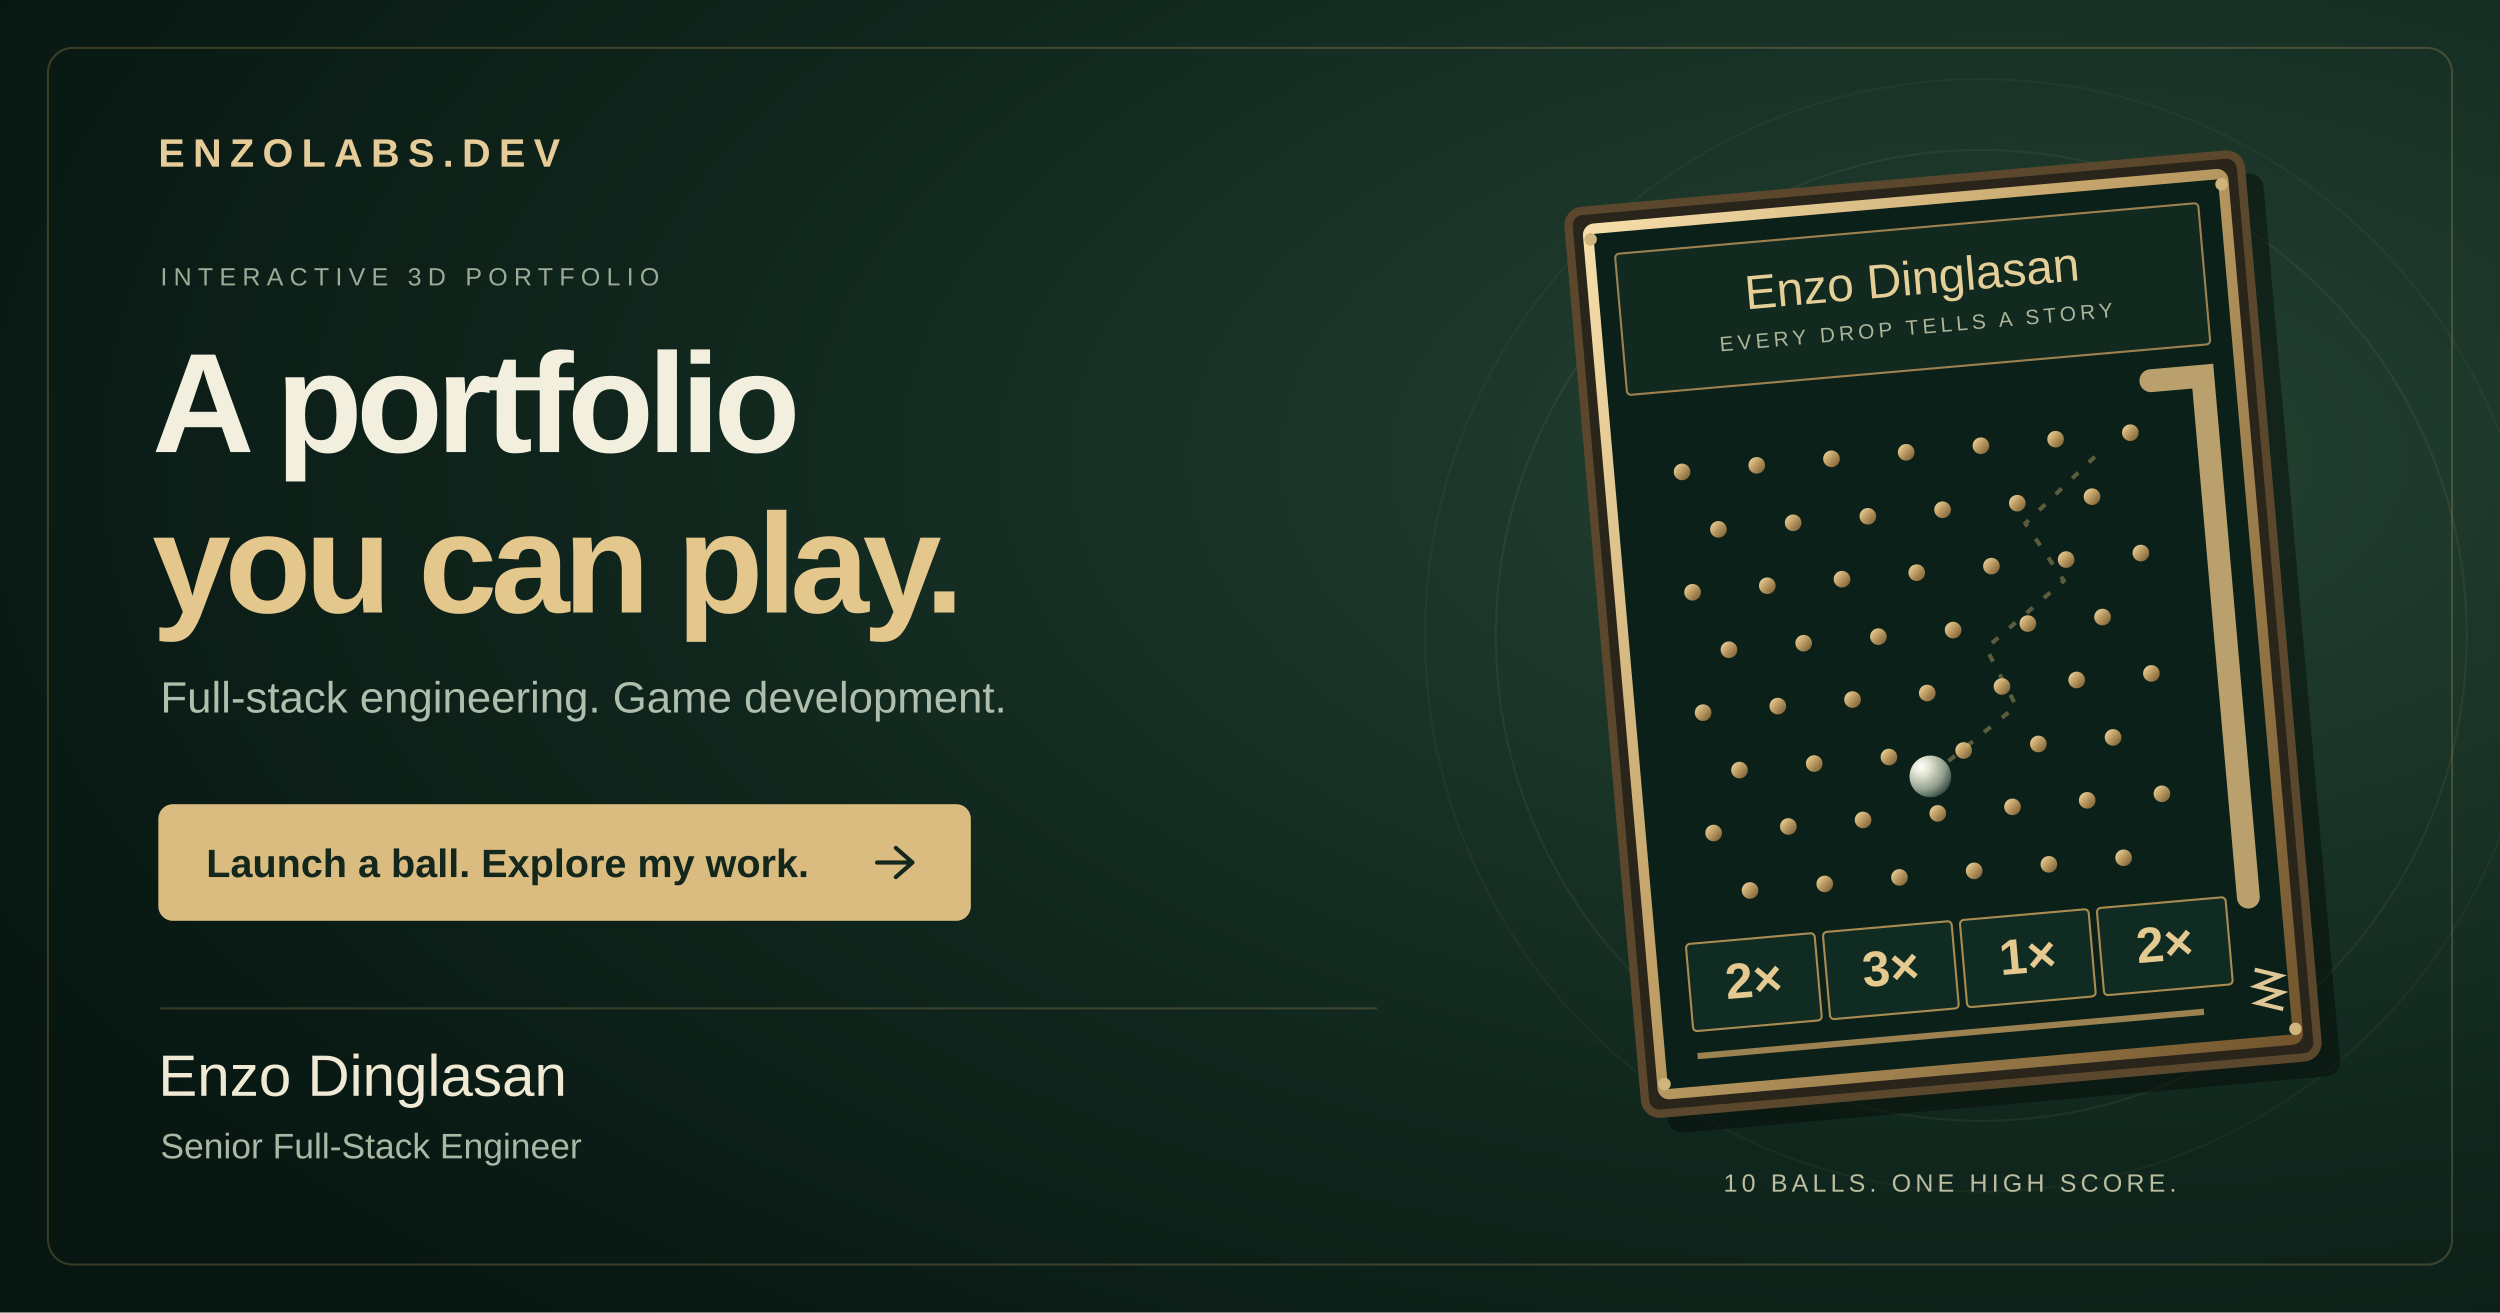
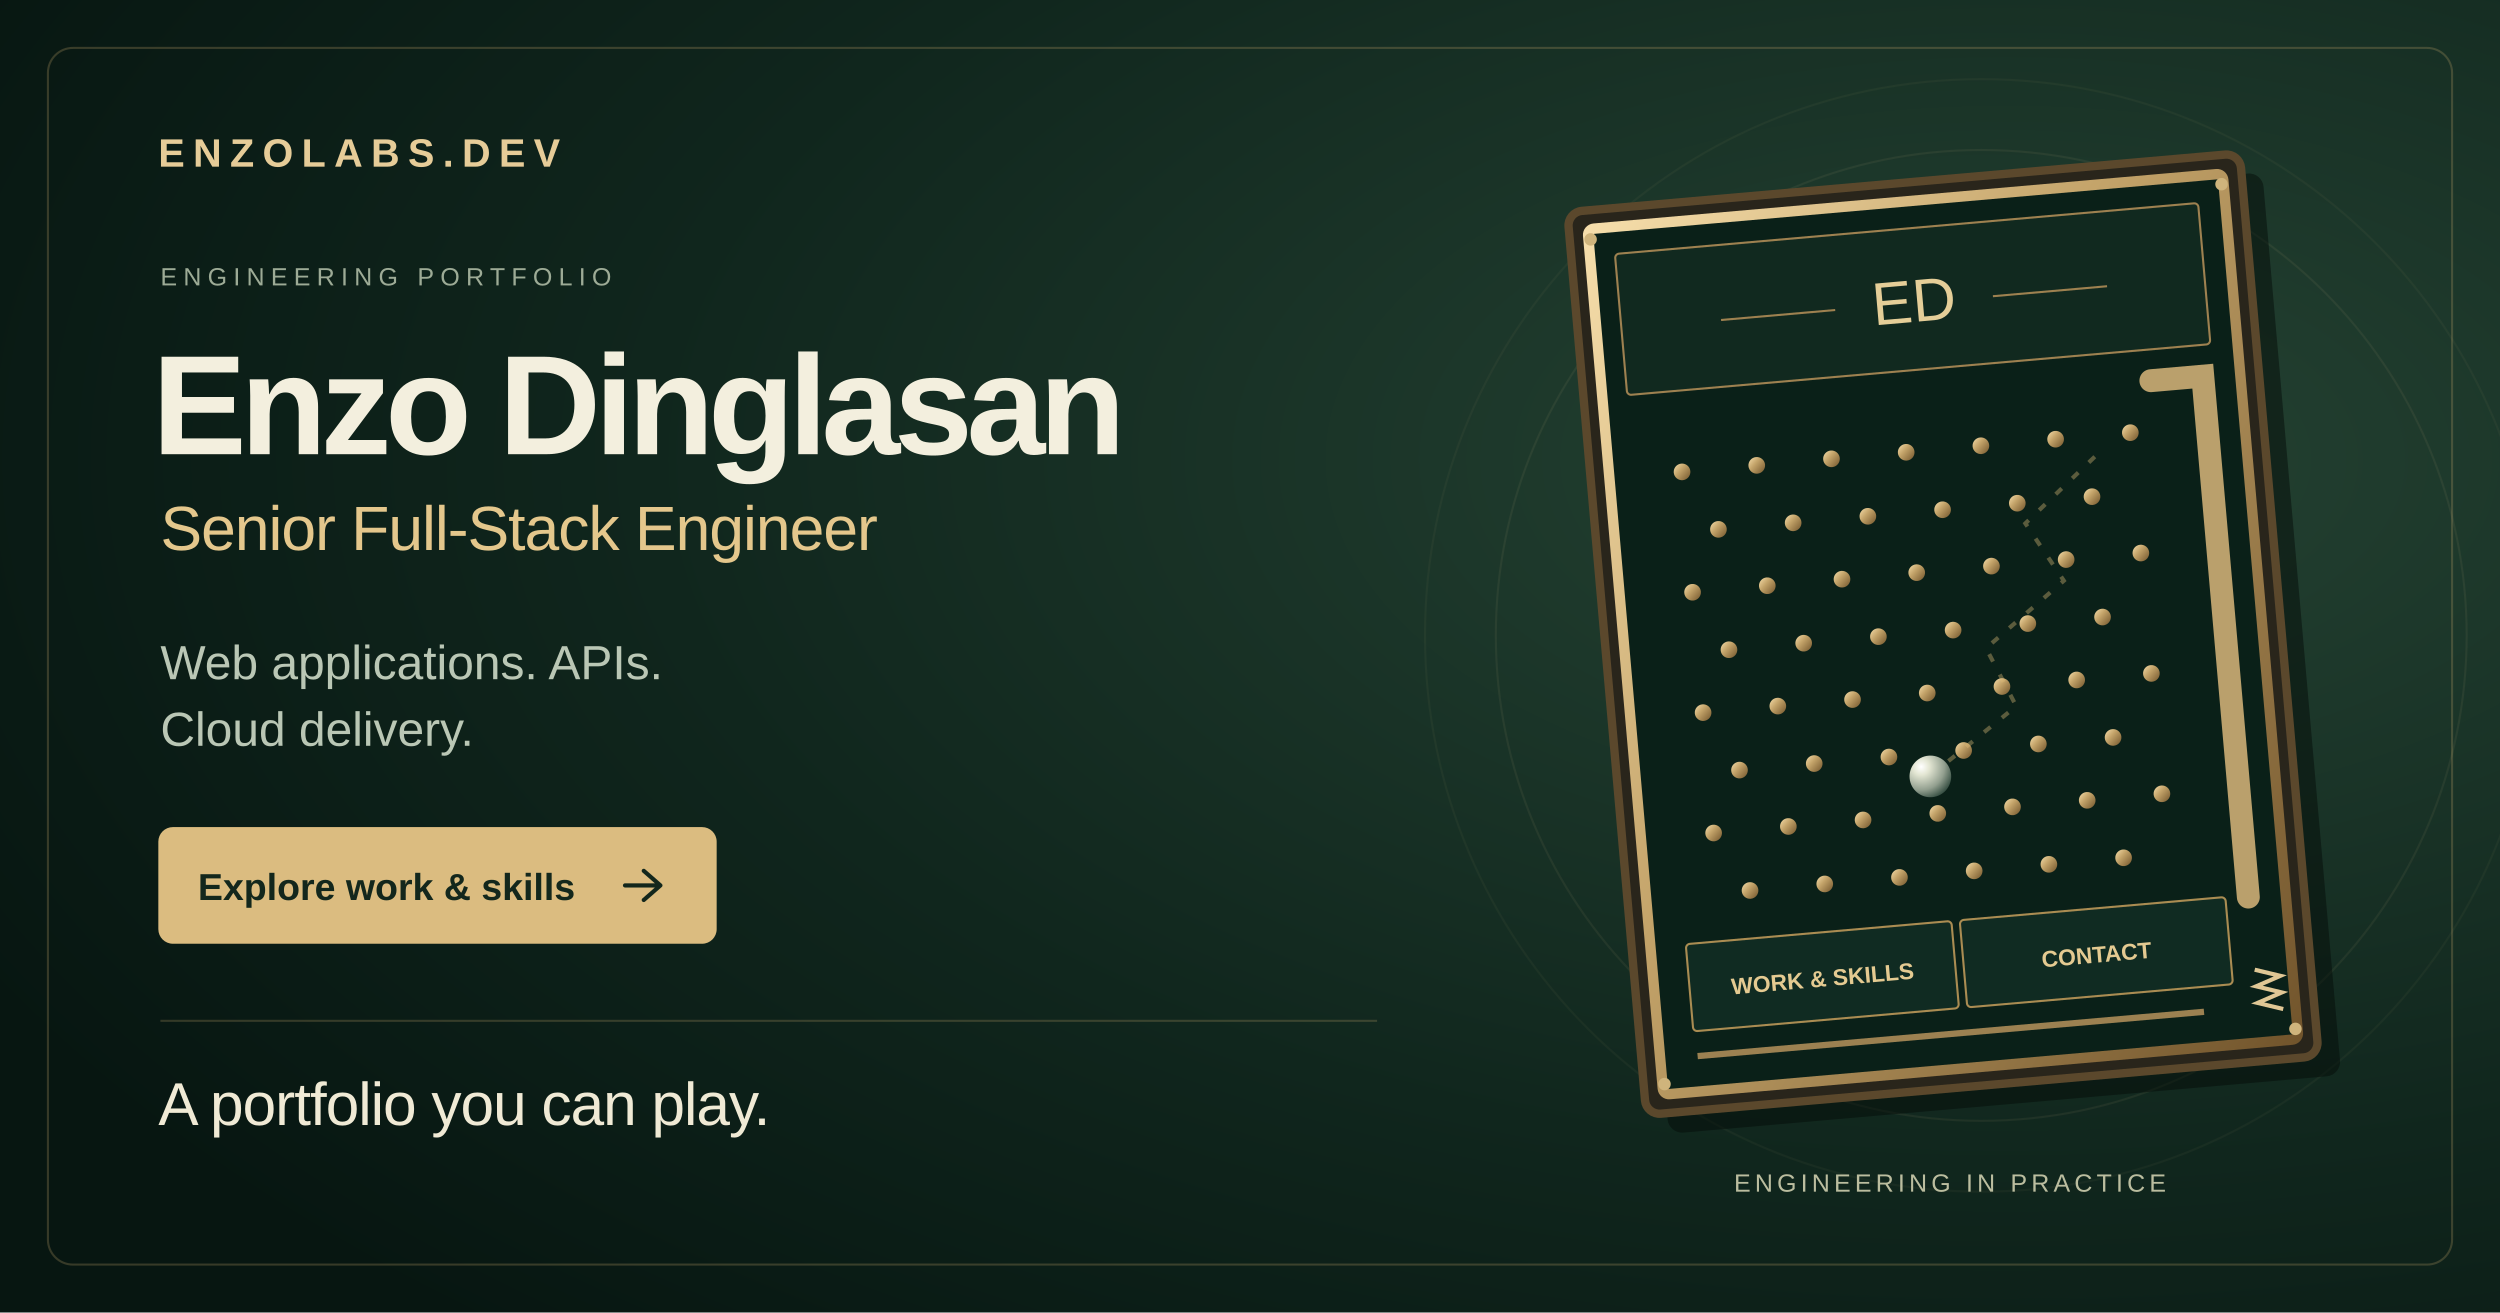
<svg xmlns="http://www.w3.org/2000/svg" width="1200" height="630" viewBox="0 0 1200 630">
  <defs>
    <radialGradient id="background" cx="80%" cy="35%" r="90%">
      <stop stop-color="#254333" />
      <stop offset=".6" stop-color="#10261d" />
      <stop offset="1" stop-color="#071611" />
    </radialGradient>
    <linearGradient id="gold" x1="0" y1="0" x2="1" y2="1">
      <stop stop-color="#f6deab" />
      <stop offset=".4" stop-color="#c4a46a" />
      <stop offset="1" stop-color="#72552c" />
    </linearGradient>
    <radialGradient id="ball" cx="30%" cy="25%" r="80%">
      <stop stop-color="#ffffff" />
      <stop offset=".25" stop-color="#e3e6d3" />
      <stop offset=".7" stop-color="#929f8f" />
      <stop offset="1" stop-color="#3b5347" />
    </radialGradient>
  </defs>
  <rect width="1200" height="630" fill="url(#background)" />
  <rect x="23" y="23" width="1154" height="584" rx="12" fill="none" stroke="#c3a46a" stroke-opacity=".26" />
  <circle cx="951" cy="305" r="233" fill="none" stroke="#d2b67d" stroke-opacity=".08" />
  <circle cx="951" cy="305" r="267" fill="none" stroke="#d2b67d" stroke-opacity=".05" />
  <g font-family="Arial, Helvetica, sans-serif">
    <text x="76" y="80" font-size="19" font-weight="bold" letter-spacing="4" fill="#e6cc98">ENZOLABS.DEV</text>
-     <text x="77" y="137" font-size="12" letter-spacing="3" fill="#9dab96">INTERACTIVE 3D PORTFOLIO</text>
-     <text x="73" y="217" font-size="68" letter-spacing="-3" font-weight="bold" fill="#f3efde">A portfolio</text>
-     <text x="73" y="294" font-size="68" letter-spacing="-3" font-weight="bold" fill="#e4c78c">you can play.</text>
-     <text x="77" y="342" font-size="21" fill="#b0bfad">Full-stack engineering. Game development.</text>
-     <rect x="76" y="386" width="390" height="56" rx="7" fill="#dbbc80" />
-     <text x="99" y="421" font-size="19" font-weight="bold" fill="#13271c">Launch a ball. Explore my work.</text>
-     <path d="M430 407l8 7-8 7m-9-7h17" fill="none" stroke="#13271c" stroke-width="2" stroke-linecap="round" stroke-linejoin="round" />
-     <path d="M77 484H661" stroke="#c3a46a" stroke-opacity=".24" />
-     <text x="76" y="526" font-size="28" fill="#f0ead5">Enzo Dinglasan</text>
-     <text x="77" y="556" font-size="17" fill="#a9b8a4">Senior Full-Stack Engineer</text>
+     <text x="77" y="137" font-size="12" letter-spacing="3" fill="#9dab96">ENGINEERING PORTFOLIO</text>
+     <text x="73" y="218" font-size="68" letter-spacing="-3" font-weight="bold" fill="#f3efde">Enzo Dinglasan</text>
+     <text x="77" y="264" font-size="30" letter-spacing="-.5" fill="#e4c78c">Senior Full-Stack Engineer</text>
+     <text x="77" y="326" font-size="23" fill="#bac7b5">Web applications. APIs.</text>
+     <text x="77" y="358" font-size="23" fill="#bac7b5">Cloud delivery.</text>
+     <rect x="76" y="397" width="268" height="56" rx="7" fill="#dbbc80" />
+     <text x="95" y="432" font-size="18" font-weight="bold" fill="#13271c">Explore work &amp; skills</text>
+     <path d="M309 418l8 7-8 7m-9-7h17" fill="none" stroke="#13271c" stroke-width="2" stroke-linecap="round" stroke-linejoin="round" />
+     <path d="M77 490H661" stroke="#c3a46a" stroke-opacity=".24" />
+     <text x="76" y="540" font-size="29" letter-spacing="-.5" fill="#f0ead5">A portfolio you can play.</text>
    <g transform="rotate(-5 943 308)">
      <rect x="781" y="96" width="324" height="435" rx="7" fill="#030b08" opacity=".5" />
      <rect x="771" y="86" width="324" height="435" rx="7" fill="#29251b" stroke="#5b482c" stroke-width="4" />
      <rect x="780" y="95" width="306" height="417" rx="3" fill="#0a2018" stroke="url(#gold)" stroke-width="5" />
      <rect x="792" y="108" width="281" height="68" rx="2" fill="#11291f" stroke="#9e8150" />
-       <text x="933" y="140" text-anchor="middle" font-size="23" fill="#e5ce98">Enzo Dinglasan</text>
-       <text x="933" y="159" text-anchor="middle" font-size="10" letter-spacing="2" fill="#adb59a">EVERY DROP TELLS A STORY</text>
+       <path d="M840 144h55m76 0h55" stroke="#9e8150" />
+       <text x="933" y="153" text-anchor="middle" font-size="29" fill="#e5ce98">ED</text>
      <circle cx="815" cy="215" r="4" fill="url(#gold)" />
      <circle cx="851" cy="215" r="4" fill="url(#gold)" />
      <circle cx="887" cy="215" r="4" fill="url(#gold)" />
      <circle cx="923" cy="215" r="4" fill="url(#gold)" />
      <circle cx="959" cy="215" r="4" fill="url(#gold)" />
      <circle cx="995" cy="215" r="4" fill="url(#gold)" />
      <circle cx="1031" cy="215" r="4" fill="url(#gold)" />
      <circle cx="830" cy="244" r="4" fill="url(#gold)" />
      <circle cx="866" cy="244" r="4" fill="url(#gold)" />
      <circle cx="902" cy="244" r="4" fill="url(#gold)" />
      <circle cx="938" cy="244" r="4" fill="url(#gold)" />
      <circle cx="974" cy="244" r="4" fill="url(#gold)" />
      <circle cx="1010" cy="244" r="4" fill="url(#gold)" />
      <circle cx="815" cy="273" r="4" fill="url(#gold)" />
      <circle cx="851" cy="273" r="4" fill="url(#gold)" />
      <circle cx="887" cy="273" r="4" fill="url(#gold)" />
      <circle cx="923" cy="273" r="4" fill="url(#gold)" />
      <circle cx="959" cy="273" r="4" fill="url(#gold)" />
      <circle cx="995" cy="273" r="4" fill="url(#gold)" />
      <circle cx="1031" cy="273" r="4" fill="url(#gold)" />
      <circle cx="830" cy="302" r="4" fill="url(#gold)" />
      <circle cx="866" cy="302" r="4" fill="url(#gold)" />
      <circle cx="902" cy="302" r="4" fill="url(#gold)" />
      <circle cx="938" cy="302" r="4" fill="url(#gold)" />
      <circle cx="974" cy="302" r="4" fill="url(#gold)" />
      <circle cx="1010" cy="302" r="4" fill="url(#gold)" />
      <circle cx="815" cy="331" r="4" fill="url(#gold)" />
      <circle cx="851" cy="331" r="4" fill="url(#gold)" />
      <circle cx="887" cy="331" r="4" fill="url(#gold)" />
      <circle cx="923" cy="331" r="4" fill="url(#gold)" />
      <circle cx="959" cy="331" r="4" fill="url(#gold)" />
      <circle cx="995" cy="331" r="4" fill="url(#gold)" />
      <circle cx="1031" cy="331" r="4" fill="url(#gold)" />
      <circle cx="830" cy="360" r="4" fill="url(#gold)" />
      <circle cx="866" cy="360" r="4" fill="url(#gold)" />
      <circle cx="902" cy="360" r="4" fill="url(#gold)" />
      <circle cx="938" cy="360" r="4" fill="url(#gold)" />
      <circle cx="974" cy="360" r="4" fill="url(#gold)" />
      <circle cx="1010" cy="360" r="4" fill="url(#gold)" />
      <circle cx="815" cy="389" r="4" fill="url(#gold)" />
      <circle cx="851" cy="389" r="4" fill="url(#gold)" />
      <circle cx="887" cy="389" r="4" fill="url(#gold)" />
      <circle cx="923" cy="389" r="4" fill="url(#gold)" />
      <circle cx="959" cy="389" r="4" fill="url(#gold)" />
      <circle cx="995" cy="389" r="4" fill="url(#gold)" />
      <circle cx="1031" cy="389" r="4" fill="url(#gold)" />
      <circle cx="830" cy="418" r="4" fill="url(#gold)" />
      <circle cx="866" cy="418" r="4" fill="url(#gold)" />
      <circle cx="902" cy="418" r="4" fill="url(#gold)" />
      <circle cx="938" cy="418" r="4" fill="url(#gold)" />
      <circle cx="974" cy="418" r="4" fill="url(#gold)" />
      <circle cx="1010" cy="418" r="4" fill="url(#gold)" />
      <path d="M1043 191h25v251" fill="none" stroke="#baa06c" stroke-width="11" stroke-linecap="round" />
      <path d="M1013 225l-36 29 16 29-40 29 12 29-43 29" fill="none" stroke="#dfbf7a" stroke-opacity=".38" stroke-width="2" stroke-dasharray="4 7" />
      <circle cx="921" cy="371" r="10" fill="url(#ball)" />
-       <rect x="797" y="441" width="62" height="42" rx="2" fill="#102b22" stroke="#aa8c52" />
-       <text x="828" y="469" text-anchor="middle" fill="#e4ca91" font-size="24" font-weight="bold">2×</text>
-       <rect x="863" y="441" width="62" height="42" rx="2" fill="#102b22" stroke="#aa8c52" />
-       <text x="894" y="469" text-anchor="middle" fill="#e4ca91" font-size="24" font-weight="bold">3×</text>
-       <rect x="929" y="441" width="62" height="42" rx="2" fill="#102b22" stroke="#aa8c52" />
-       <text x="960" y="469" text-anchor="middle" fill="#e4ca91" font-size="24" font-weight="bold">1×</text>
-       <rect x="995" y="441" width="62" height="42" rx="2" fill="#102b22" stroke="#aa8c52" />
-       <text x="1026" y="469" text-anchor="middle" fill="#e4ca91" font-size="24" font-weight="bold">2×</text>
+       <rect x="797" y="441" width="128" height="42" rx="2" fill="#102b22" stroke="#aa8c52" />
+       <text x="861" y="467" text-anchor="middle" fill="#e4ca91" font-size="11" font-weight="bold">WORK &amp; SKILLS</text>
+       <rect x="929" y="441" width="128" height="42" rx="2" fill="#102b22" stroke="#aa8c52" />
+       <text x="993" y="467" text-anchor="middle" fill="#e4ca91" font-size="11" font-weight="bold">CONTACT</text>
      <path d="M1068 477l12 4-12 4 12 4-12 4 12 4" fill="none" stroke="#e0c795" stroke-width="2" />
      <path d="M798 495h244" stroke="#9c8151" stroke-width="3" />
      <g fill="#cfb47c">
        <circle cx="781" cy="100" r="3" />
        <circle cx="1085" cy="100" r="3" />
        <circle cx="781" cy="507" r="3" />
        <circle cx="1085" cy="507" r="3" />
      </g>
    </g>
-     <text x="936" y="572" text-anchor="middle" font-size="12" letter-spacing="2" fill="#bbbd9f">10 BALLS. ONE HIGH SCORE.</text>
+     <text x="936" y="572" text-anchor="middle" font-size="12" letter-spacing="2" fill="#bbbd9f">ENGINEERING IN PRACTICE</text>
  </g>
</svg>
